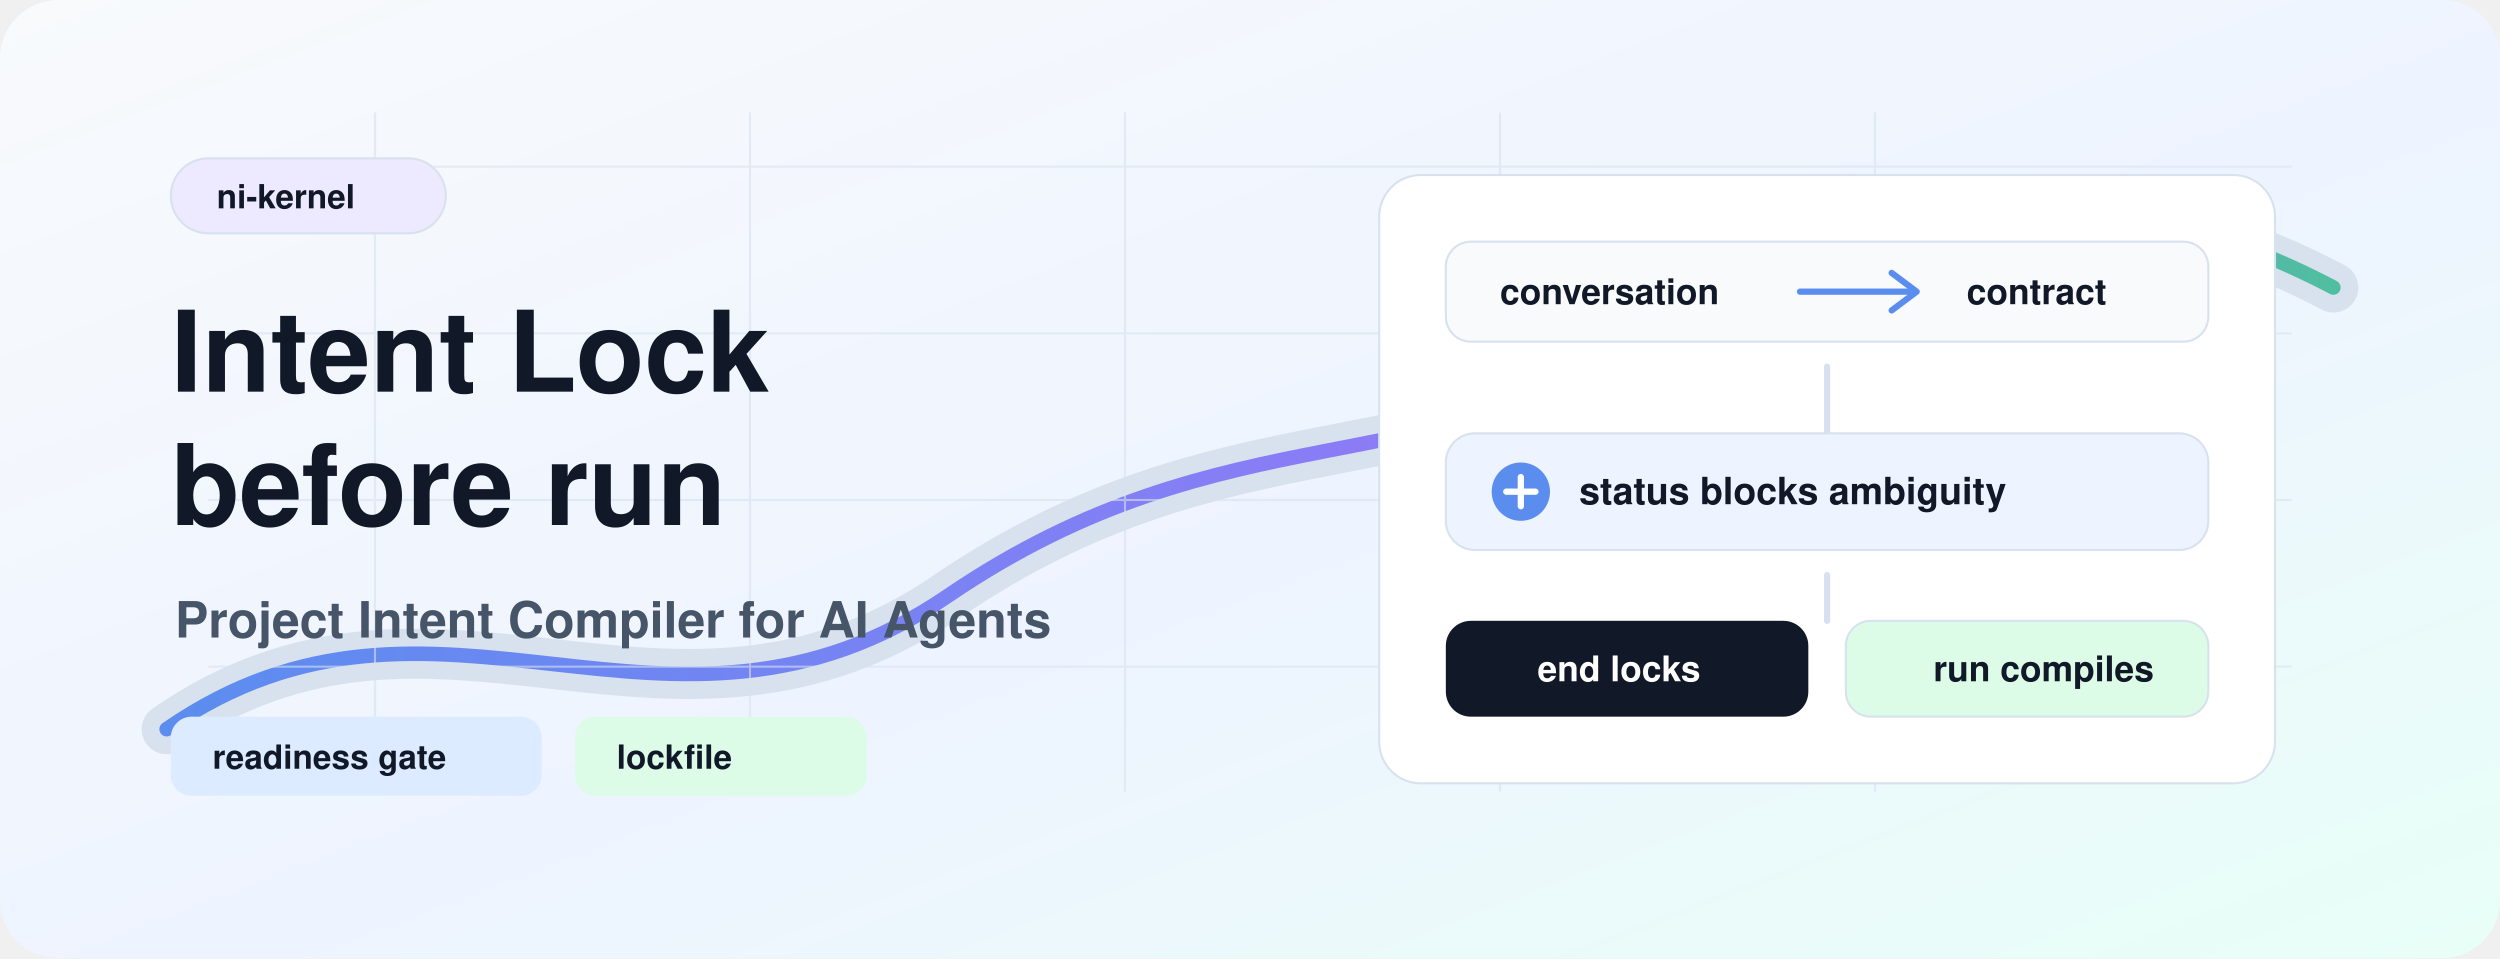
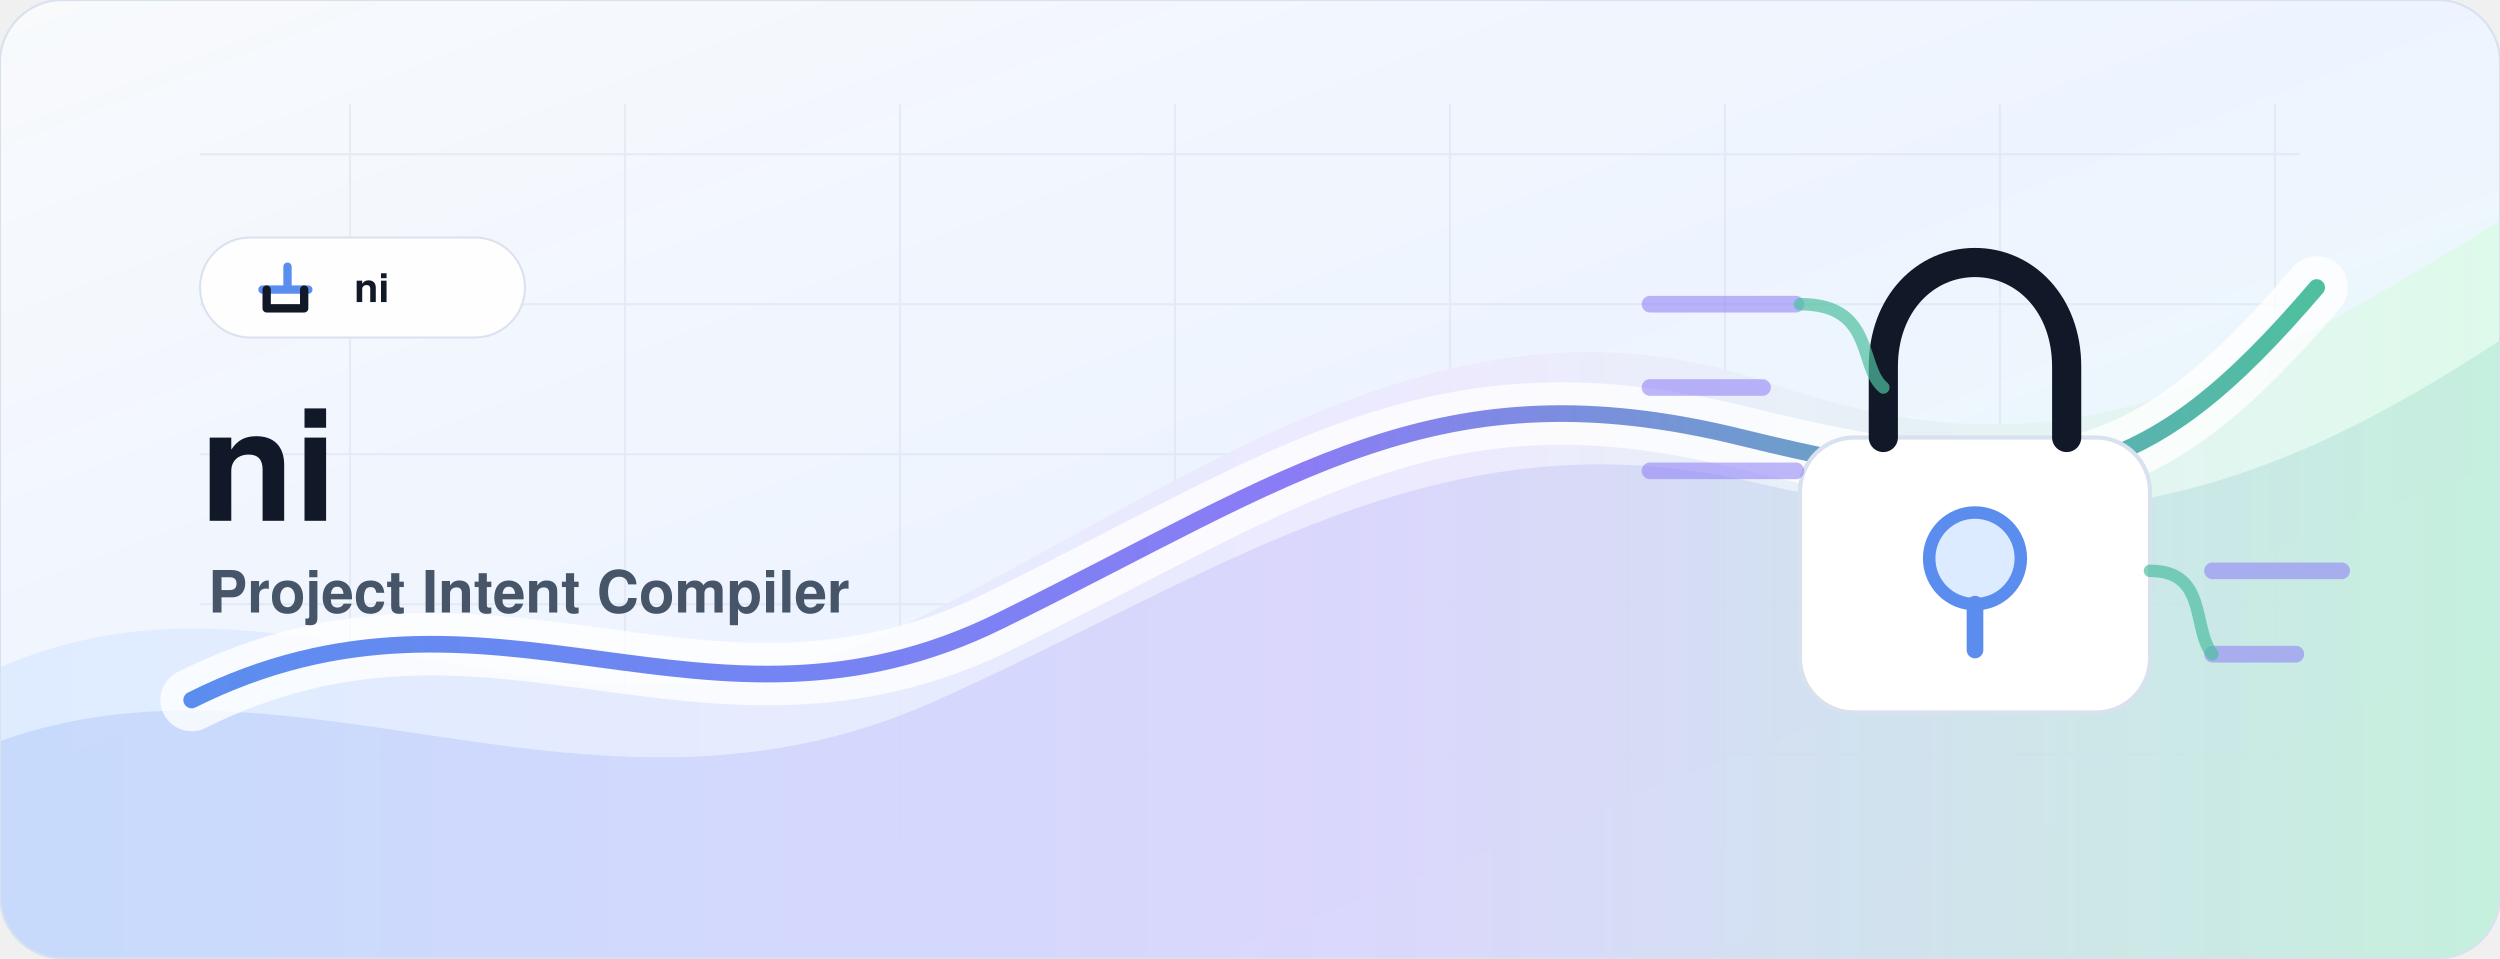
<svg xmlns="http://www.w3.org/2000/svg" width="1200" height="460" viewBox="0 0 1200 460" role="img" aria-labelledby="title desc">
  <defs>
    <linearGradient id="hero-bg" x1="0" y1="0" x2="1" y2="1">
      <stop offset="0" stop-color="#F8FAFC" />
-       <stop offset="0.54" stop-color="#EEF4FF" />
+       <stop offset="0.48" stop-color="#EEF4FF" />
      <stop offset="1" stop-color="#E8FFF7" />
    </linearGradient>
-     <linearGradient id="hero-accent" x1="0" y1="0" x2="1" y2="0">
+     <linearGradient id="hero-wave-a" x1="0" y1="0" x2="1" y2="0">
      <stop offset="0" stop-color="#5B8DEF" />
-       <stop offset="0.55" stop-color="#8B7CF6" />
+       <stop offset="0.52" stop-color="#8B7CF6" />
      <stop offset="1" stop-color="#4FBF9F" />
    </linearGradient>
+     <linearGradient id="hero-wave-b" x1="0" y1="0" x2="1" y2="0">
+       <stop offset="0" stop-color="#DCEBFF" />
+       <stop offset="0.58" stop-color="#EDE9FE" />
+       <stop offset="1" stop-color="#DCFCE7" />
+     </linearGradient>
+     <clipPath id="hero-clip">
+       <rect width="1200" height="460" rx="30" />
+     </clipPath>
  </defs>
-   <rect width="1200" height="460" rx="28" fill="url(#hero-bg)" />
-   <path d="M80 350 C210 260 320 378 455 286 S690 235 790 160 S1010 80 1120 138" fill="none" stroke="#D8E1EE" stroke-width="24" stroke-linecap="round" />
-   <path d="M80 350 C210 260 320 378 455 286 S690 235 790 160 S1010 80 1120 138" fill="none" stroke="url(#hero-accent)" stroke-width="7" stroke-linecap="round" />
-   <g fill="none" stroke="#D8E1EE" stroke-width="1" opacity="0.6">
-     <path d="M100 80 H1100" />
-     <path d="M100 160 H1100" />
-     <path d="M100 240 H1100" />
-     <path d="M100 320 H1100" />
-     <path d="M180 54 V380" />
-     <path d="M360 54 V380" />
-     <path d="M540 54 V380" />
-     <path d="M720 54 V380" />
-     <path d="M900 54 V380" />
+   <g clip-path="url(#hero-clip)">
+     <rect width="1200" height="460" fill="url(#hero-bg)" />
+     <g fill="none" stroke="#D8E1EE" stroke-width="1" opacity="0.55">
+       <path d="M96 74 H1104" />
+       <path d="M96 146 H1104" />
+       <path d="M96 218 H1104" />
+       <path d="M96 290 H1104" />
+       <path d="M96 362 H1104" />
+       <path d="M168 50 V406" />
+       <path d="M300 50 V406" />
+       <path d="M432 50 V406" />
+       <path d="M564 50 V406" />
+       <path d="M696 50 V406" />
+       <path d="M828 50 V406" />
+       <path d="M960 50 V406" />
+       <path d="M1092 50 V406" />
+     </g>
+     <path d="M-20 330 C134 246 262 384 430 302 C570 234 694 130 850 184 C1000 236 1080 178 1220 94 L1220 460 L-20 460 Z" fill="url(#hero-wave-b)" opacity="0.9" />
+     <path d="M-20 364 C130 294 278 414 450 336 C588 274 692 196 844 232 C1016 272 1114 222 1220 150 L1220 460 L-20 460 Z" fill="url(#hero-wave-a)" opacity="0.18" />
+     <path d="M92 336 C236 264 338 368 480 298 S690 174 836 210 S1030 234 1112 138" fill="none" stroke="#FFFFFF" stroke-width="30" stroke-linecap="round" opacity="0.78" />
+     <path d="M92 336 C236 264 338 368 480 298 S690 174 836 210 S1030 234 1112 138" fill="none" stroke="url(#hero-wave-a)" stroke-width="8" stroke-linecap="round" />
+     <g transform="translate(750 92)" fill="none" stroke-linecap="round" stroke-linejoin="round">
+       <rect x="114" y="118" width="168" height="132" rx="26" fill="#FFFFFF" stroke="#D8E1EE" stroke-width="2" />
+       <path d="M154 118 V84 C154 54 174 34 198 34 C222 34 242 54 242 84 V118" stroke="#111827" stroke-width="14" />
+       <circle cx="198" cy="176" r="22" fill="#DCEBFF" stroke="#5B8DEF" stroke-width="6" />
+       <path d="M198 198 V220" stroke="#5B8DEF" stroke-width="8" />
+       <path d="M42 54 H112 M42 94 H96 M42 134 H112 M312 182 H374 M312 222 H352" stroke="#8B7CF6" stroke-width="8" opacity="0.55" />
+       <path d="M114 54 C150 54 142 84 154 94 M282 182 C310 182 302 210 312 222" stroke="#4FBF9F" stroke-width="6" opacity="0.7" />
+     </g>
  </g>
-   <g transform="translate(82 76)" font-family="-apple-system, BlinkMacSystemFont, &quot;Segoe UI&quot;, Helvetica, Arial, sans-serif">
-     <rect x="0" y="0" width="132" height="36" rx="18" fill="#EDE9FE" stroke="#D8E1EE" />
-     <text x="22" y="24" fill="#111827" font-size="16" font-weight="700">ni-kernel</text>
-     <text x="0" y="112" fill="#111827" font-size="54" font-weight="800">Intent Lock</text>
-     <text x="0" y="176" fill="#111827" font-size="54" font-weight="800">before run</text>
-     <text x="2" y="230" fill="#475569" font-size="24" font-weight="600">Project Intent Compiler for AI Agents</text>
-     <rect x="0" y="268" width="178" height="38" rx="10" fill="#DCEBFF" />
-     <text x="20" y="293" fill="#111827" font-size="16" font-weight="700">readiness gate</text>
-     <rect x="194" y="268" width="140" height="38" rx="10" fill="#DCFCE7" />
-     <text x="214" y="293" fill="#111827" font-size="16" font-weight="700">lockfile</text>
-   </g>
-   <g transform="translate(662 84)" font-family="-apple-system, BlinkMacSystemFont, &quot;Segoe UI&quot;, Helvetica, Arial, sans-serif">
-     <rect x="0" y="0" width="430" height="292" rx="20" fill="#FFFFFF" stroke="#D8E1EE" />
-     <rect x="32" y="32" width="366" height="48" rx="12" fill="#F8FAFC" stroke="#D8E1EE" />
-     <text x="58" y="62" fill="#111827" font-size="17" font-weight="700">conversation</text>
-     <path d="M202 56 H254" stroke="#5B8DEF" stroke-width="3" stroke-linecap="round" />
-     <path d="M246 47 L258 56 L246 65" fill="none" stroke="#5B8DEF" stroke-width="3" stroke-linecap="round" stroke-linejoin="round" />
-     <text x="282" y="62" fill="#111827" font-size="17" font-weight="700">contract</text>
-     <path d="M215 92 V124" stroke="#D8E1EE" stroke-width="3" stroke-linecap="round" />
-     <rect x="32" y="124" width="366" height="56" rx="14" fill="#EEF4FF" stroke="#D8E1EE" />
-     <circle cx="68" cy="152" r="14" fill="#5B8DEF" />
-     <path d="M61 152 H75 M68 145 V159" stroke="#FFFFFF" stroke-width="3" stroke-linecap="round" />
-     <text x="96" y="158" fill="#111827" font-size="18" font-weight="700">status blocks ambiguity</text>
-     <path d="M215 192 V214" stroke="#D8E1EE" stroke-width="3" stroke-linecap="round" />
-     <rect x="32" y="214" width="174" height="46" rx="12" fill="#111827" />
-     <text x="76" y="243" fill="#FFFFFF" font-size="17" font-weight="700">end locks</text>
-     <rect x="224" y="214" width="174" height="46" rx="12" fill="#DCFCE7" stroke="#D8E1EE" />
-     <text x="266" y="243" fill="#111827" font-size="17" font-weight="700">run compiles</text>
+   <rect width="1200" height="460" rx="30" fill="none" stroke="#D8E1EE" />
+   <g transform="translate(96 114)" font-family="-apple-system, BlinkMacSystemFont, &quot;Segoe UI&quot;, Helvetica, Arial, sans-serif">
+     <rect x="0" y="0" width="156" height="48" rx="24" fill="#FFFFFF" stroke="#D8E1EE" opacity="0.92" />
+     <path d="M30 25 H52 M42 14 V25" fill="none" stroke="#5B8DEF" stroke-width="4" stroke-linecap="round" />
+     <path d="M32 25 V34 H50 V25" fill="none" stroke="#111827" stroke-width="4" stroke-linecap="round" stroke-linejoin="round" />
+     <text x="74" y="31" fill="#111827" font-size="19" font-weight="700">ni</text>
+     <text x="0" y="136" fill="#111827" font-size="74" font-weight="800">ni</text>
+     <text x="4" y="180" fill="#475569" font-size="28" font-weight="700">Project Intent Compiler</text>
  </g>
</svg>
